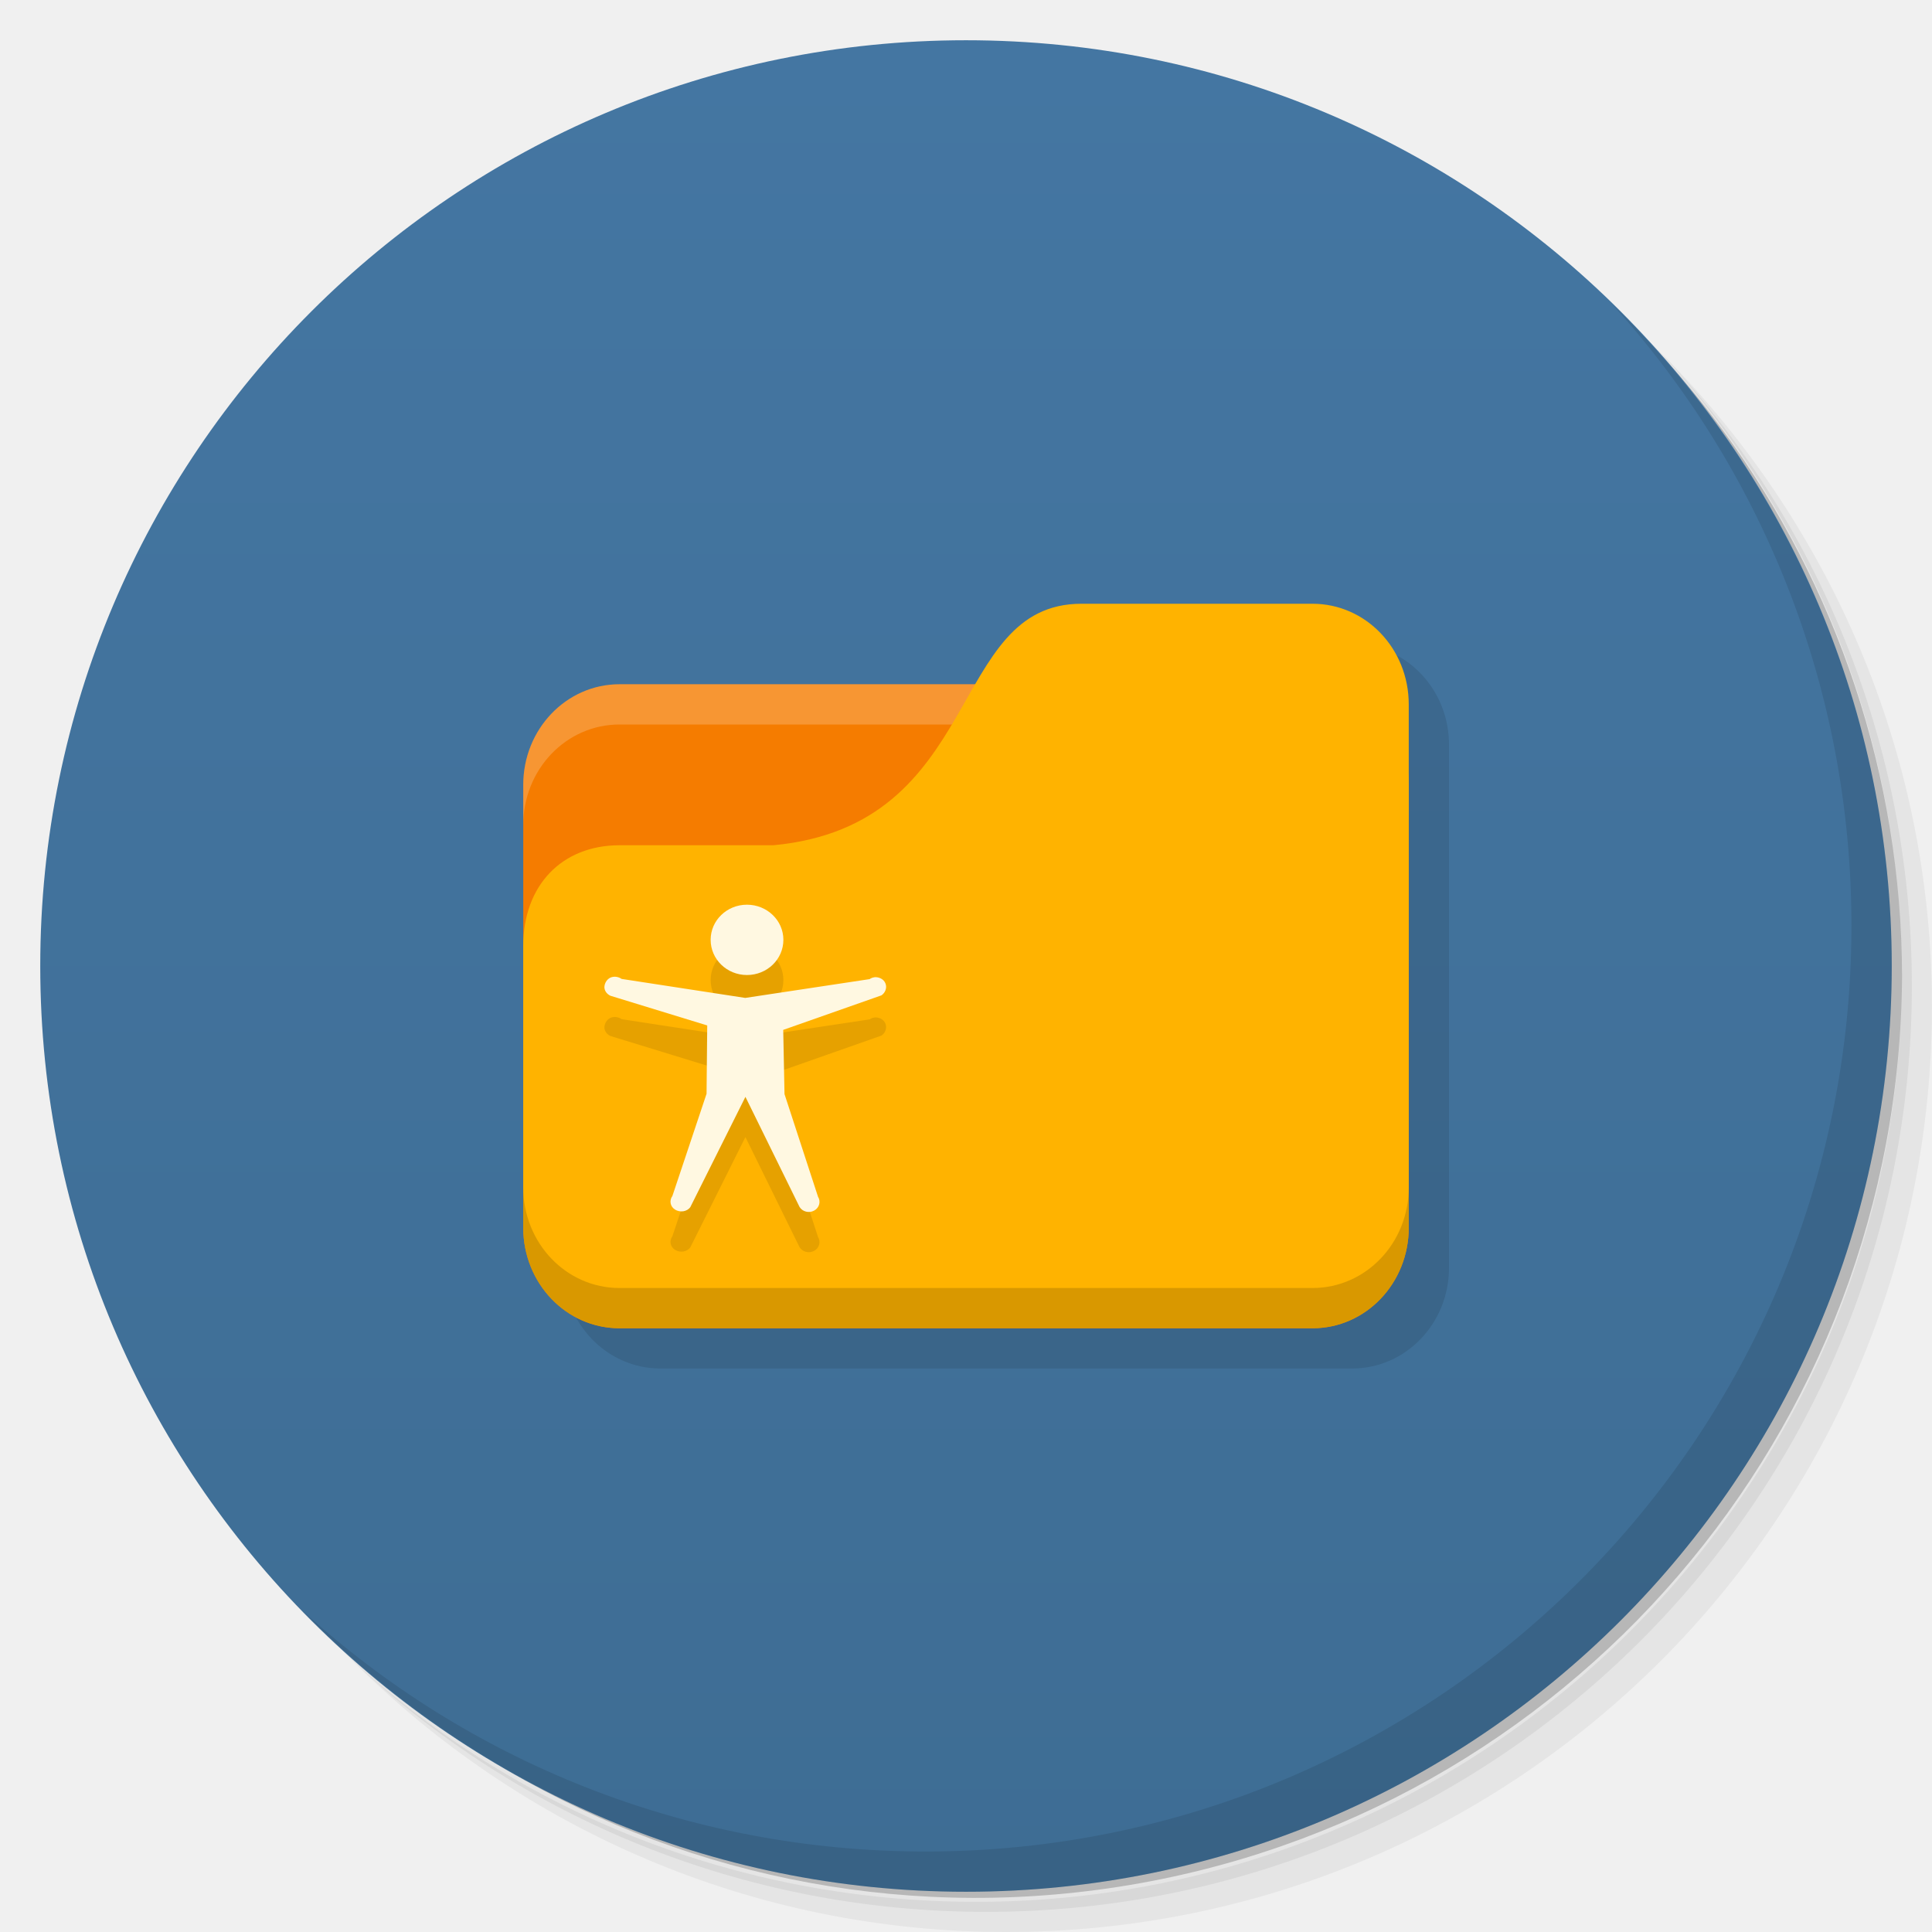
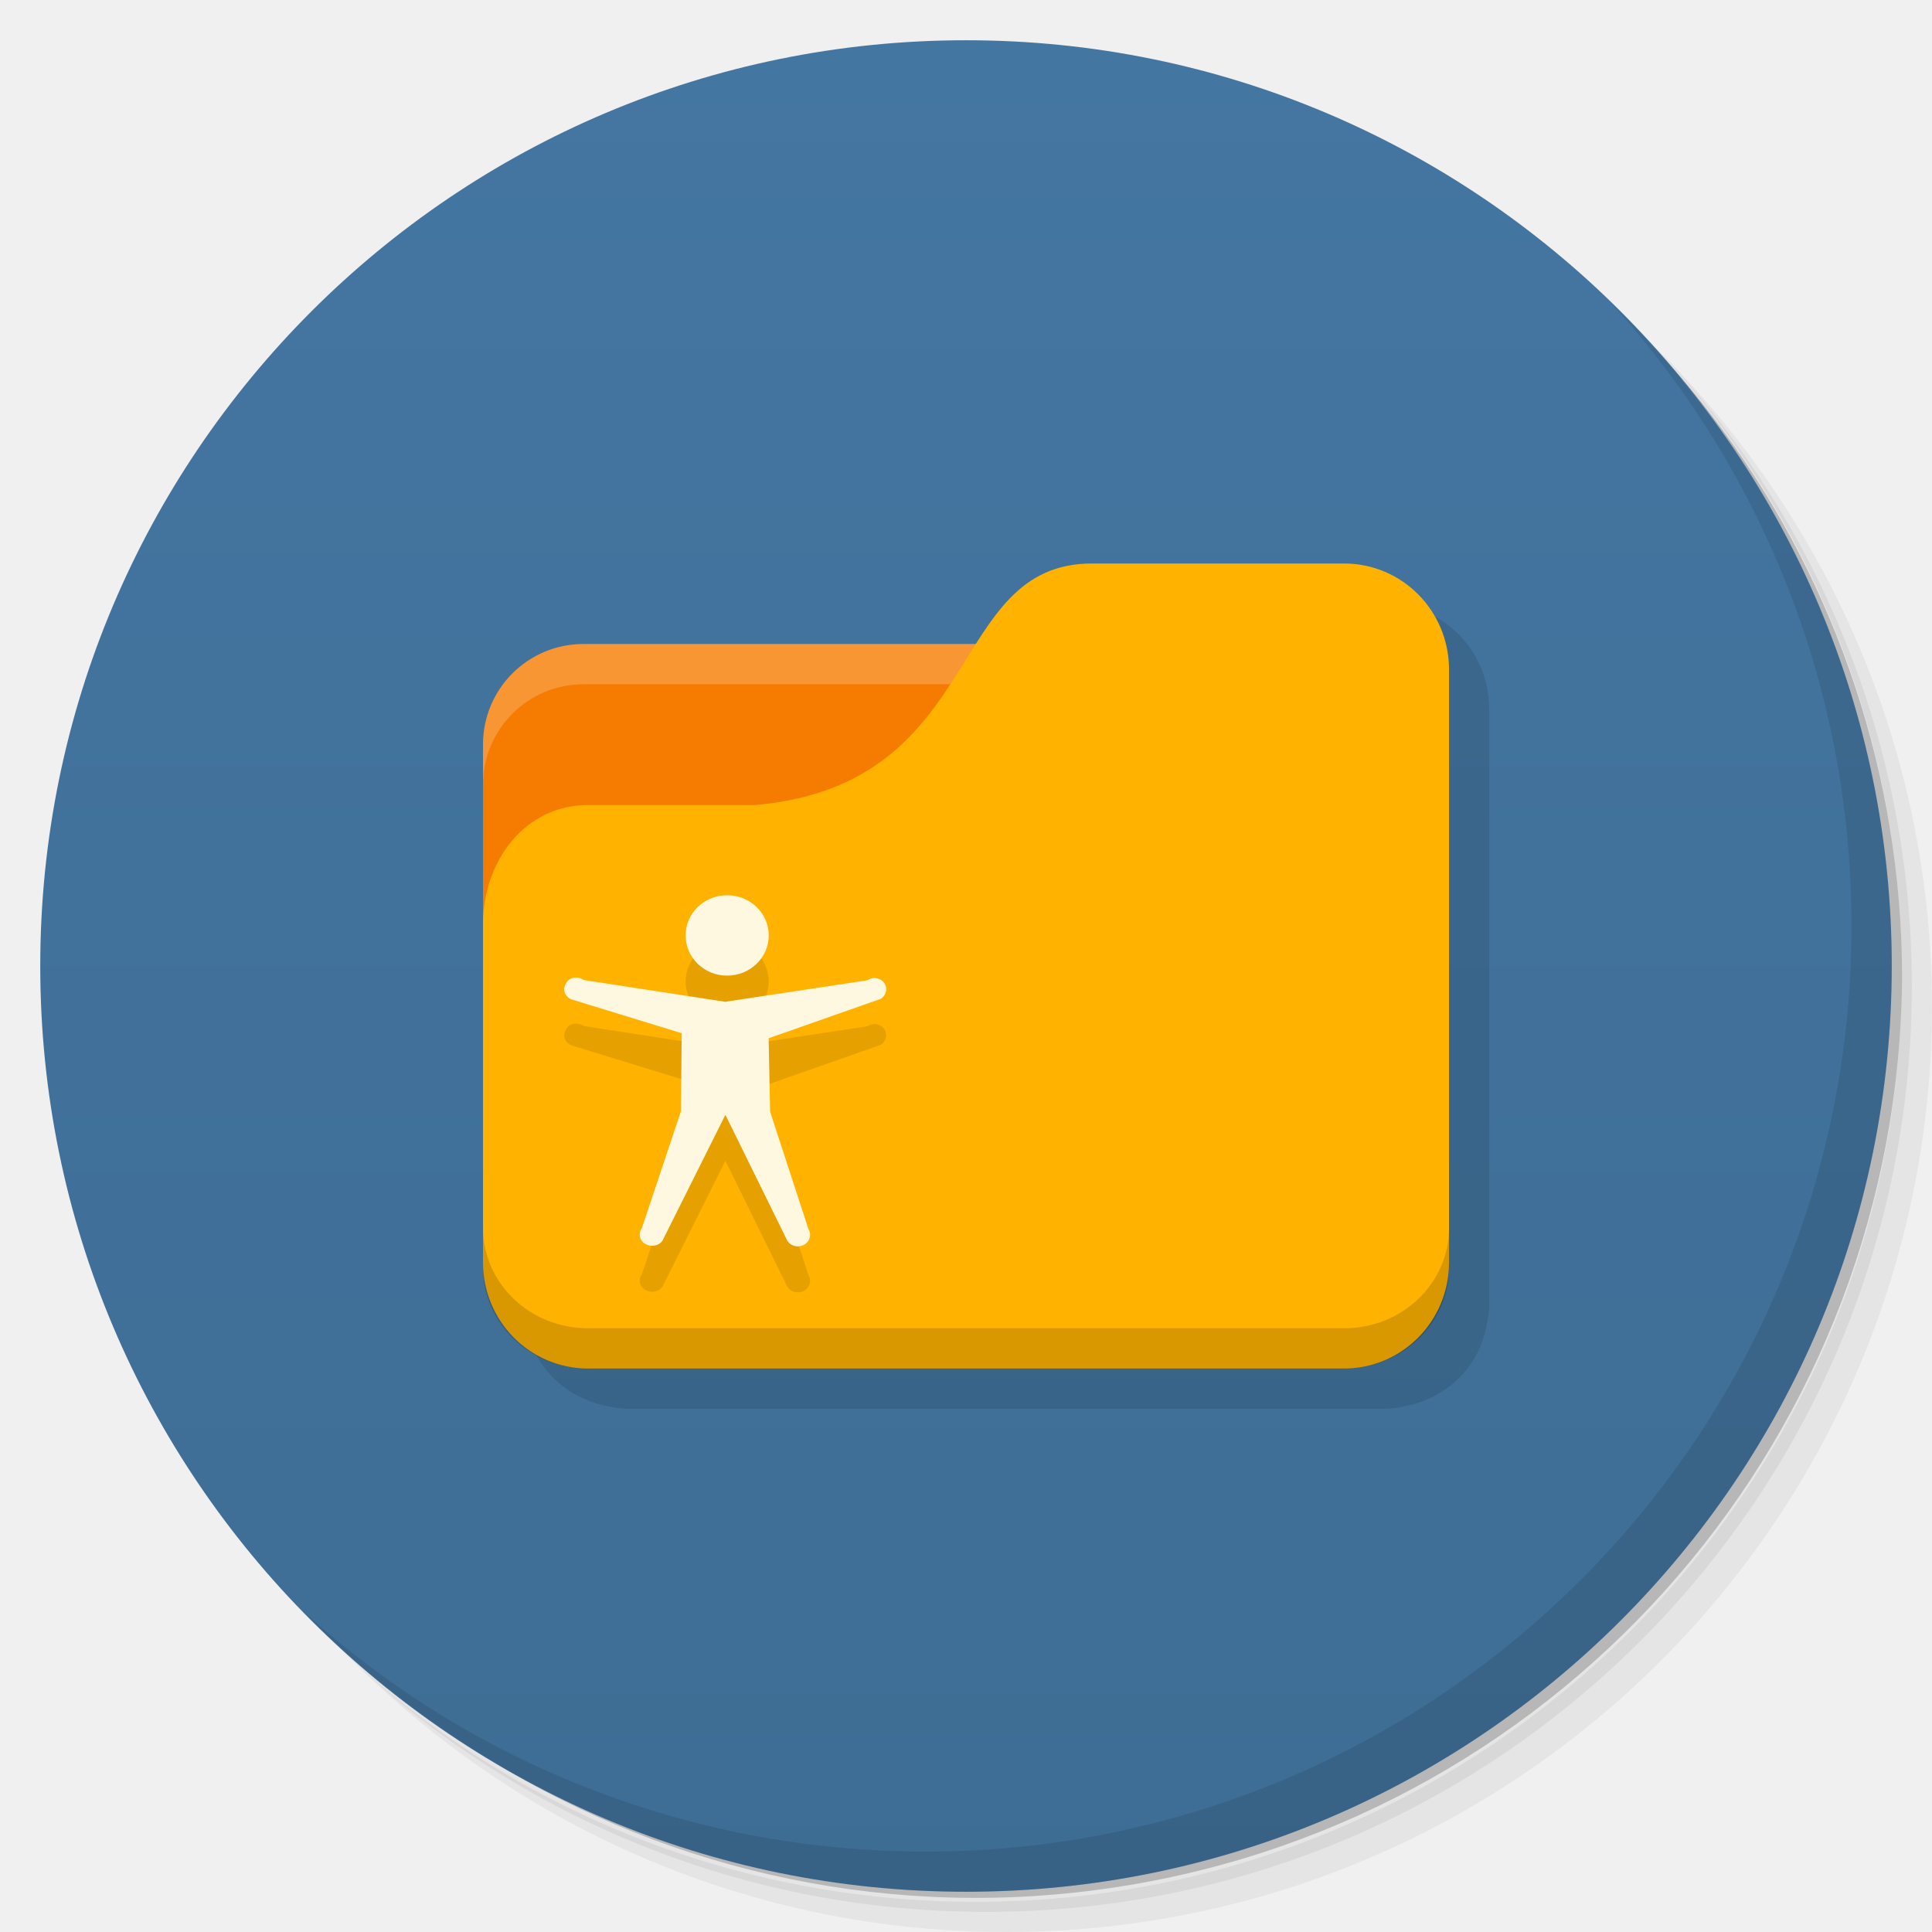
<svg xmlns="http://www.w3.org/2000/svg" viewBox="0 0 48 48" id="svg2" version="1.1" width="100%" height="100%">
  <defs id="defs4">
    <linearGradient id="linearGradient3764" x1="1" x2="47" gradientUnits="userSpaceOnUse" gradientTransform="matrix(0,-1,1,0,-1.5e-6,48)">
      <stop stop-color="#3e6d94" stop-opacity="1" id="stop7" />
      <stop offset="1" stop-color="#4476a2" stop-opacity="1" id="stop9" />
    </linearGradient>
    <clipPath id="clipPath-472807161">
      <g transform="translate(0,-1004.362)" id="g12">
        <path d="m -24 13 c 0 1.105 -0.672 2 -1.5 2 -0.828 0 -1.5 -0.895 -1.5 -2 0 -1.105 0.672 -2 1.5 -2 0.828 0 1.5 0.895 1.5 2 z" transform="matrix(15.33333,0,0,11.5,415,878.8622)" fill="#1890d0" id="path14" />
      </g>
    </clipPath>
    <clipPath id="clipPath-484673952">
      <g transform="translate(0,-1004.362)" id="g17">
        <path d="m -24 13 c 0 1.105 -0.672 2 -1.5 2 -0.828 0 -1.5 -0.895 -1.5 -2 0 -1.105 0.672 -2 1.5 -2 0.828 0 1.5 0.895 1.5 2 z" transform="matrix(15.33333,0,0,11.5,415,878.8622)" fill="#1890d0" id="path19" />
      </g>
    </clipPath>
  </defs>
  <g id="g21">
    <path d="m 36.31 5 c 5.859 4.062 9.688 10.831 9.688 18.5 c 0 12.426 -10.07 22.5 -22.5 22.5 c -7.669 0 -14.438 -3.828 -18.5 -9.688 c 1.037 1.822 2.306 3.499 3.781 4.969 c 4.085 3.712 9.514 5.969 15.469 5.969 c 12.703 0 23 -10.298 23 -23 c 0 -5.954 -2.256 -11.384 -5.969 -15.469 c -1.469 -1.475 -3.147 -2.744 -4.969 -3.781 z m 4.969 3.781 c 3.854 4.113 6.219 9.637 6.219 15.719 c 0 12.703 -10.297 23 -23 23 c -6.081 0 -11.606 -2.364 -15.719 -6.219 c 4.16 4.144 9.883 6.719 16.219 6.719 c 12.703 0 23 -10.298 23 -23 c 0 -6.335 -2.575 -12.06 -6.719 -16.219 z" opacity="0.05" id="path23" />
    <path d="m 41.28 8.781 c 3.712 4.085 5.969 9.514 5.969 15.469 c 0 12.703 -10.297 23 -23 23 c -5.954 0 -11.384 -2.256 -15.469 -5.969 c 4.113 3.854 9.637 6.219 15.719 6.219 c 12.703 0 23 -10.298 23 -23 c 0 -6.081 -2.364 -11.606 -6.219 -15.719 z" opacity="0.1" id="path25" />
    <path d="m 31.25 2.375 c 8.615 3.154 14.75 11.417 14.75 21.13 c 0 12.426 -10.07 22.5 -22.5 22.5 c -9.708 0 -17.971 -6.135 -21.12 -14.75 a 23 23 0 0 0 44.875 -7 a 23 23 0 0 0 -16 -21.875 z" opacity="0.2" id="path27" />
  </g>
  <g id="g29">
    <path d="m 24 1 c 12.703 0 23 10.297 23 23 c 0 12.703 -10.297 23 -23 23 -12.703 0 -23 -10.297 -23 -23 0 -12.703 10.297 -23 23 -23 z" fill="url(#linearGradient3764)" fill-opacity="1" id="path31" />
  </g>
  <g id="g33" />
  <g id="g79">
    <path d="m 40.03 7.531 c 3.712 4.084 5.969 9.514 5.969 15.469 0 12.703 -10.297 23 -23 23 c -5.954 0 -11.384 -2.256 -15.469 -5.969 4.178 4.291 10.01 6.969 16.469 6.969 c 12.703 0 23 -10.298 23 -23 0 -6.462 -2.677 -12.291 -6.969 -16.469 z" opacity="0.1" id="path81" />
  </g>
-   <path style="fill:#000000;fill-opacity:0.098;stroke:none" d="m 27.875,16 c -1.343,0 -1.988,0.908 -2.625,2 l -8.844,0 C 15.081,18 14,19.115 14,20.5 l 0,1 0,10 c 0,1.385 1.081,2.5 2.406,2.5 l 17.188,0 C 34.919,34 36,32.885 36,31.5 l 0,-11 0,-2 C 36,17.115 34.919,16 33.594,16 L 27.875,16 z" id="rect3063" />
-   <rect style="fill:#f57c00;fill-opacity:1;stroke:none" id="rect2987" width="22" height="16" x="13" y="17" rx="2.391" ry="2.5" />
-   <path style="opacity:0.2;fill:#ffffff;fill-opacity:1;stroke:none" d="M 15.391,17 C 14.067,17 13,18.115 13,19.5 l 0,1 C 13,19.115 14.067,18 15.391,18 l 17.217,0 C 33.933,18 35,19.115 35,20.5 l 0,-1 C 35,18.115 33.933,17 32.609,17 l -17.217,0 z" id="rect3797" />
-   <path style="fill:#ffb300;fill-opacity:1;stroke:none" d="m 15.391,21 3.826,0 c 5.261,-0.5 4.304,-6 7.652,-6 l 5.739,0 C 33.933,15 35,16.115 35,17.5 l 0,13 C 35,31.885 33.933,33 32.609,33 L 15.391,33 C 14.067,33 13,31.885 13,30.5 l 0,-7 C 13,22 13.957,21 15.391,21 z" id="rect3776" />
-   <path style="opacity:0.15;fill:#000000;fill-opacity:1;stroke:none" d="m 13,29.5 0,1 c 0,1.385 1.067,2.5 2.391,2.5 l 17.217,0 C 33.933,33 35,31.885 35,30.5 l 0,-1 C 35,30.885 33.933,32 32.609,32 L 15.391,32 C 14.067,32 13,30.885 13,29.5 z" id="path3786" />
-   <path d="m 19.463,24.349 c 0,0.485 -0.405,0.875 -0.905,0.875 -0.499,0 -0.902,-0.39 -0.902,-0.875 0,-0.482 0.403,-0.872 0.902,-0.872 0.499,0 0.905,0.39 0.905,0.872 m 2.257,0.932 c -0.042,0.005 -0.082,0.022 -0.115,0.045 l -3.089,0.467 -3.072,-0.472 c -0.08,-0.057 -0.189,-0.072 -0.279,-0.032 -0.09,0.042 -0.146,0.142 -0.149,0.234 0,0.094 0.062,0.174 0.149,0.216 l 2.406,0.738 -0.017,1.698 -0.848,2.537 c -0.082,0.115 -0.057,0.263 0.065,0.34 0.124,0.077 0.296,0.055 0.38,-0.062 l 1.369,-2.739 1.344,2.734 c 0.072,0.12 0.236,0.162 0.363,0.092 0.127,-0.067 0.172,-0.224 0.097,-0.343 l -0.833,-2.551 -0.032,-1.596 2.441,-0.858 c 0.097,-0.067 0.142,-0.189 0.099,-0.296 -0.042,-0.107 -0.162,-0.167 -0.281,-0.154 m 0,-0.003" id="path3147" style="fill:#000000;fill-opacity:0.098;fill-rule:nonzero;stroke:none" />
-   <path style="fill:#fff8e1;fill-opacity:1;fill-rule:nonzero;stroke:none" id="path77" d="m 19.463,23.349 c 0,0.485 -0.405,0.875 -0.905,0.875 -0.499,0 -0.902,-0.39 -0.902,-0.875 0,-0.482 0.403,-0.872 0.902,-0.872 0.499,0 0.905,0.39 0.905,0.872 m 2.257,0.932 c -0.042,0.005 -0.082,0.022 -0.115,0.045 l -3.089,0.467 -3.072,-0.472 c -0.08,-0.057 -0.189,-0.072 -0.279,-0.032 -0.09,0.042 -0.146,0.142 -0.149,0.234 0,0.094 0.062,0.174 0.149,0.216 l 2.406,0.738 -0.017,1.698 -0.848,2.537 c -0.082,0.115 -0.057,0.263 0.065,0.34 0.124,0.077 0.296,0.055 0.38,-0.062 l 1.369,-2.739 1.344,2.734 c 0.072,0.12 0.236,0.162 0.363,0.092 0.127,-0.067 0.172,-0.224 0.097,-0.343 l -0.833,-2.551 -0.032,-1.596 2.441,-0.858 c 0.097,-0.067 0.142,-0.189 0.099,-0.296 -0.042,-0.107 -0.162,-0.167 -0.281,-0.154 m 0,-0.003" />
+   <rect style="fill:#fffdf0;fill-opacity:1;stroke:none" id="rect3799" width="11" height="4" x="14" y="18" />
+   <path style="fill:none;stroke:none" d="m 24,17.5 -2.5,1.5 1.5,0 z" id="path3801" />
+   <path style="fill:#000000;fill-opacity:0.102;stroke:none" d="m 28.125,15 c -1.904,0 -2.522,1.501 -3.5,3 l -9.125,0 c -1.385,0 -2.5,1.115 -2.5,2.5 l 0,1 0,8.5 0,1.5 0,0.875 L 13,32.5 c 0.006,0.139 0.036,0.274 0.062,0.406 0.119,0.691 0.513,1.281 1.094,1.656 0.277,0.179 0.597,0.309 0.938,0.375 0.17,0.035 0.319,0.062 0.5,0.062 l 18.813,0 c 0.181,0 0.33,-0.027 0.5,-0.062 0.34,-0.066 0.66,-0.196 0.937,-0.375 0.581,-0.375 0.974,-0.965 1.094,-1.656 0.027,-0.132 0.056,-0.268 0.062,-0.406 l 0,-0.125 0,-0.875 0,-13.875 c 0,-1.462 -1.149,-2.625 -2.594,-2.625 l -6.281,0 z" id="rect3375" />
+   <path style="fill:#f57c00;fill-opacity:1;stroke:none" d="M 14.5,16 C 13.115,16 12,17.115 12,18.5 l 0,9.5 23,0 0,-9.5 C 35,17.115 33.885,16 32.5,16 l -18,0 z" id="rect2987-2" />
+   <path style="opacity:0.2;fill:#ffffff;fill-opacity:1;stroke:none" d="M 14.5,16 C 13.115,16 12,17.115 12,18.5 l 0,1 C 12,18.115 13.115,17 14.5,17 l 18,0 C 33.885,17 35,18.115 35,19.5 l 0,-1 C 35,17.115 33.885,16 32.5,16 L 14.5,16 z" id="rect3797" />
+   <path style="fill:#ffb300;fill-opacity:1;stroke:none" d="m 14.609,20 4.174,0 c 5.739,-0.528 4.696,-6 8.348,-6 l 6.261,0 c 1.445,0 2.609,1.177 2.609,2.639 l 0,14.722 C 36,32.823 34.837,34 33.391,34 l -18.783,0 C 13.163,34 12,32.823 12,31.361 l 0,-8.389 C 12,21.389 13.043,20 14.609,20 z" id="rect3776" />
+   <path style="opacity:0.15;fill:#000000;fill-opacity:1;stroke:none" d="m 12,30.5 0,1 C 12,32.885 13.163,34 14.609,34 l 18.783,0 c 1.445,0 2.609,-1.115 2.609,-2.5 l 0,-1 c 0,1.385 -1.163,2.5 -2.609,2.5 l -18.783,0 C 13.163,33 12,31.885 12,30.5 z" id="path3786" />
+   <path d="m 19.099,24.382 c 0,0.554 -0.463,1 -1.034,1 -0.571,0 -1.031,-0.446 -1.031,-1 0,-0.551 0.46,-0.997 1.031,-0.997 0.571,0 1.034,0.446 1.034,0.997 m 2.58,1.065 c -0.048,0.006 -0.094,0.025 -0.131,0.051 l -3.531,0.534 -3.511,-0.54 c -0.091,-0.065 -0.216,-0.082 -0.319,-0.037 -0.103,0.048 -0.167,0.162 -0.17,0.267 0,0.108 0.071,0.199 0.17,0.247 l 2.75,0.844 -0.02,1.94 -0.969,2.9 c -0.094,0.131 -0.065,0.301 0.074,0.389 0.142,0.088 0.338,0.063 0.435,-0.071 l 1.565,-3.131 1.537,3.125 c 0.082,0.137 0.27,0.185 0.415,0.105 0.145,-0.076 0.196,-0.256 0.111,-0.392 l -0.952,-2.916 -0.037,-1.824 2.79,-0.98 c 0.111,-0.076 0.162,-0.216 0.113,-0.338 -0.048,-0.122 -0.185,-0.191 -0.321,-0.176 m 0,-0.003" id="path3147" style="fill:#000000;fill-opacity:0.098;fill-rule:nonzero;stroke:none" />
+   <path style="fill:#fff8e1;fill-opacity:1;fill-rule:nonzero;stroke:none" id="path77" d="m 19.099,23.239 c 0,0.554 -0.463,1 -1.034,1 -0.571,0 -1.031,-0.446 -1.031,-1 0,-0.551 0.46,-0.997 1.031,-0.997 0.571,0 1.034,0.446 1.034,0.997 m 2.58,1.065 c -0.048,0.006 -0.094,0.025 -0.131,0.051 l -3.531,0.534 -3.511,-0.54 c -0.091,-0.065 -0.216,-0.082 -0.319,-0.037 -0.103,0.048 -0.167,0.162 -0.17,0.267 0,0.108 0.071,0.199 0.17,0.247 l 2.75,0.844 -0.02,1.94 -0.969,2.9 c -0.094,0.131 -0.065,0.301 0.074,0.389 0.142,0.088 0.338,0.063 0.435,-0.071 l 1.565,-3.131 1.537,3.125 c 0.082,0.137 0.27,0.185 0.415,0.105 0.145,-0.076 0.196,-0.256 0.111,-0.392 l -0.952,-2.916 -0.037,-1.824 2.79,-0.98 c 0.111,-0.076 0.162,-0.216 0.113,-0.338 -0.048,-0.122 -0.185,-0.191 -0.321,-0.176 m 0,-0.003" />
</svg>
